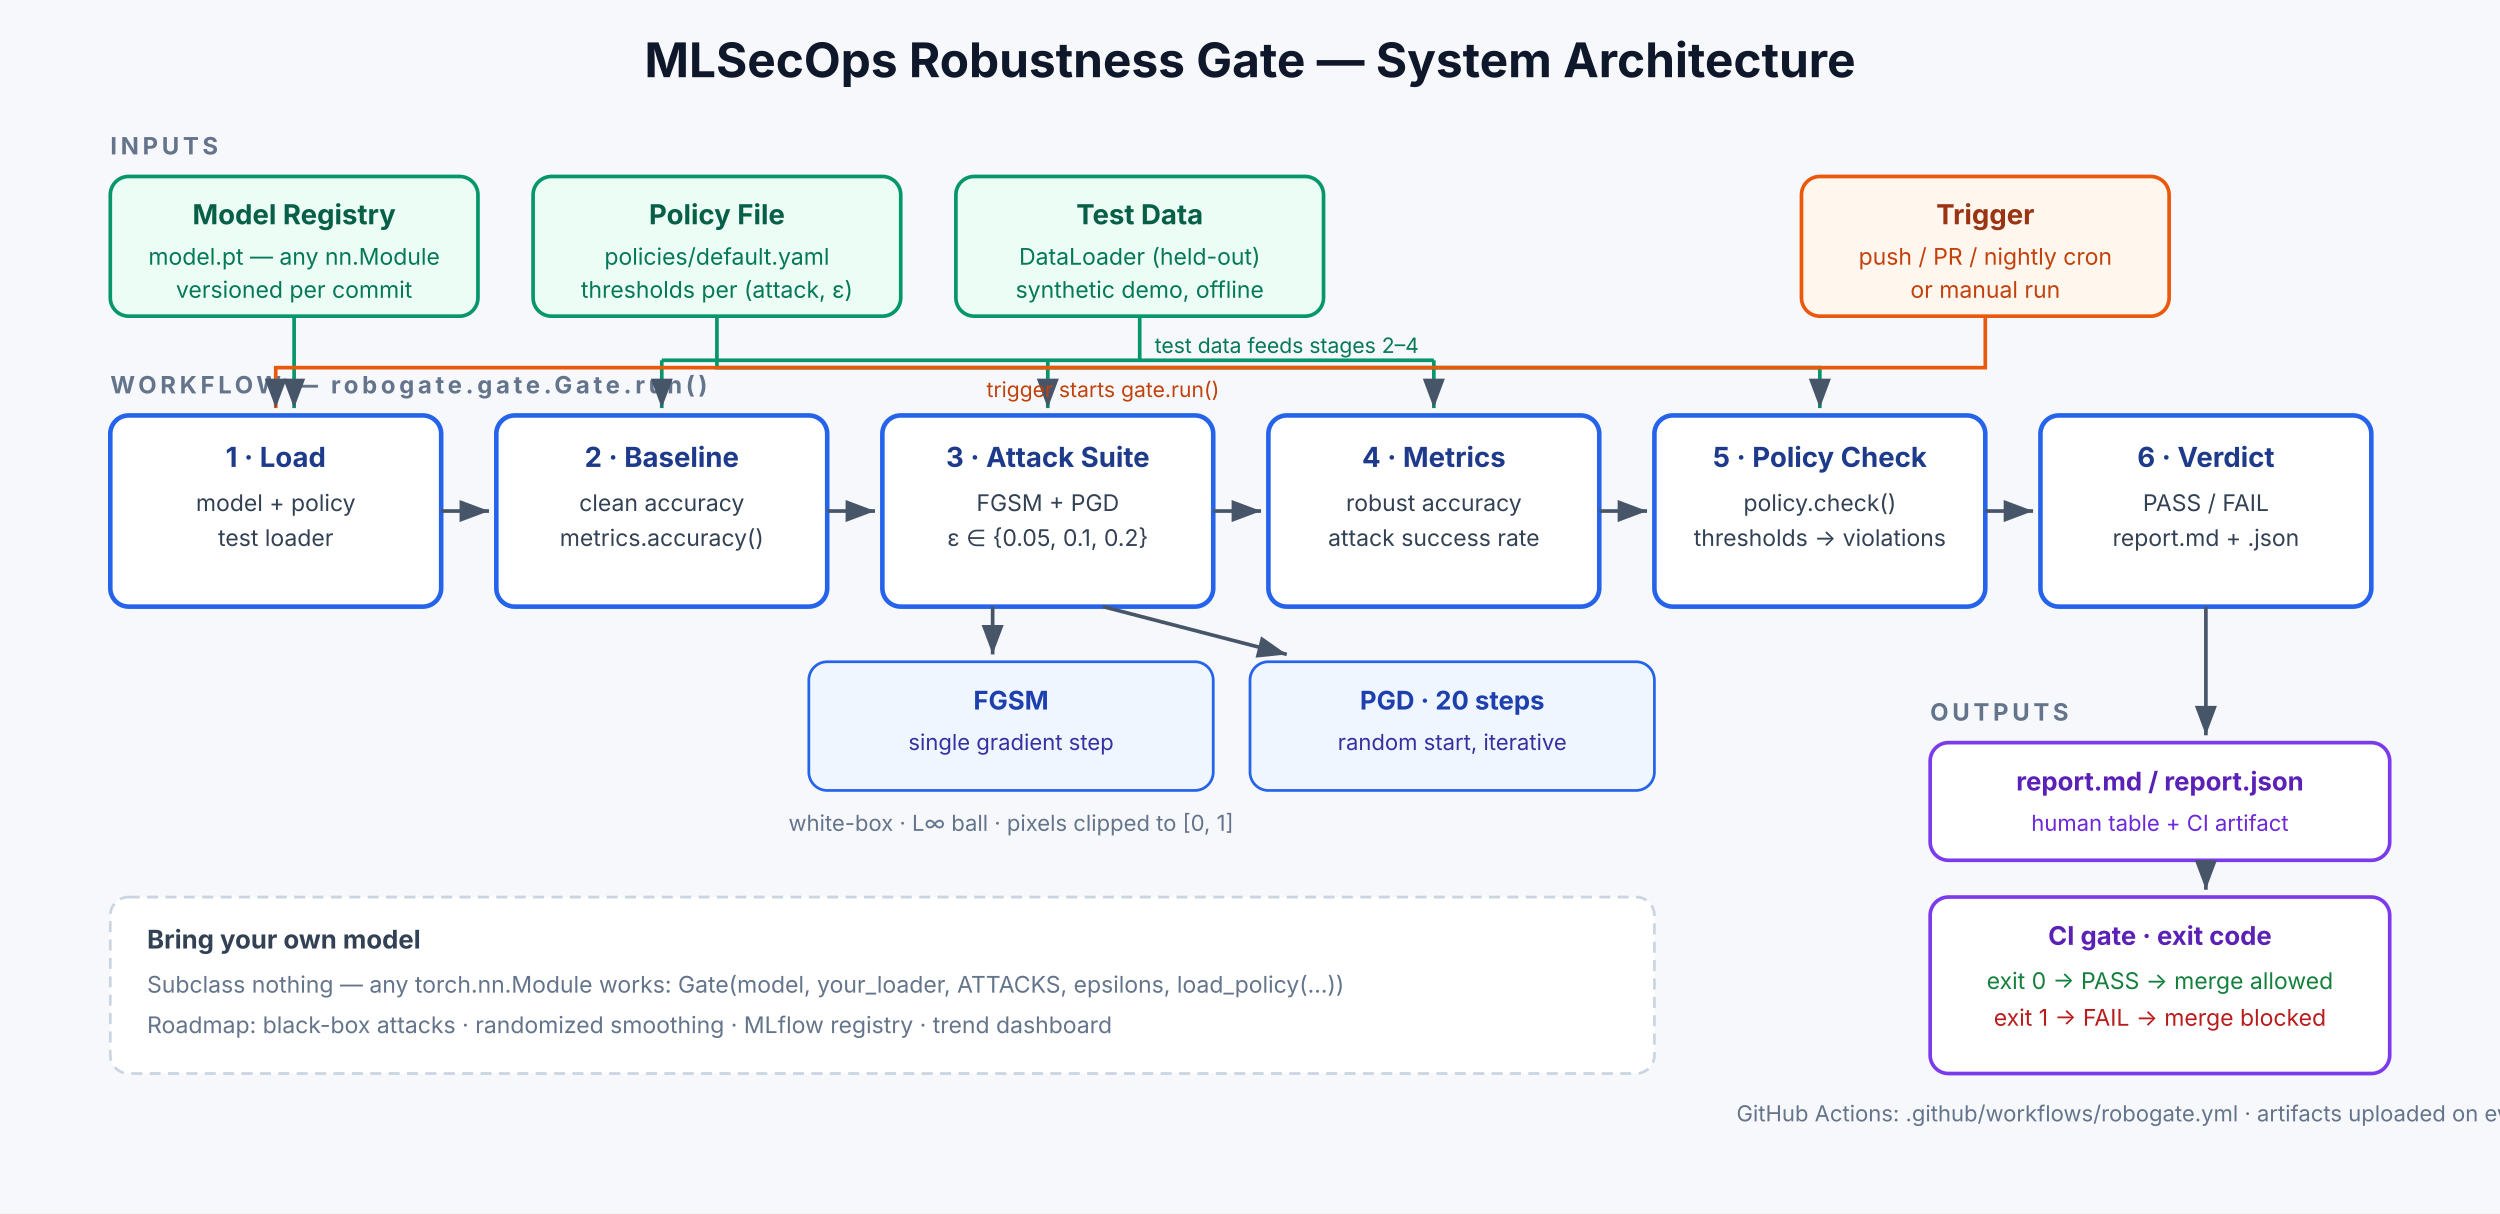
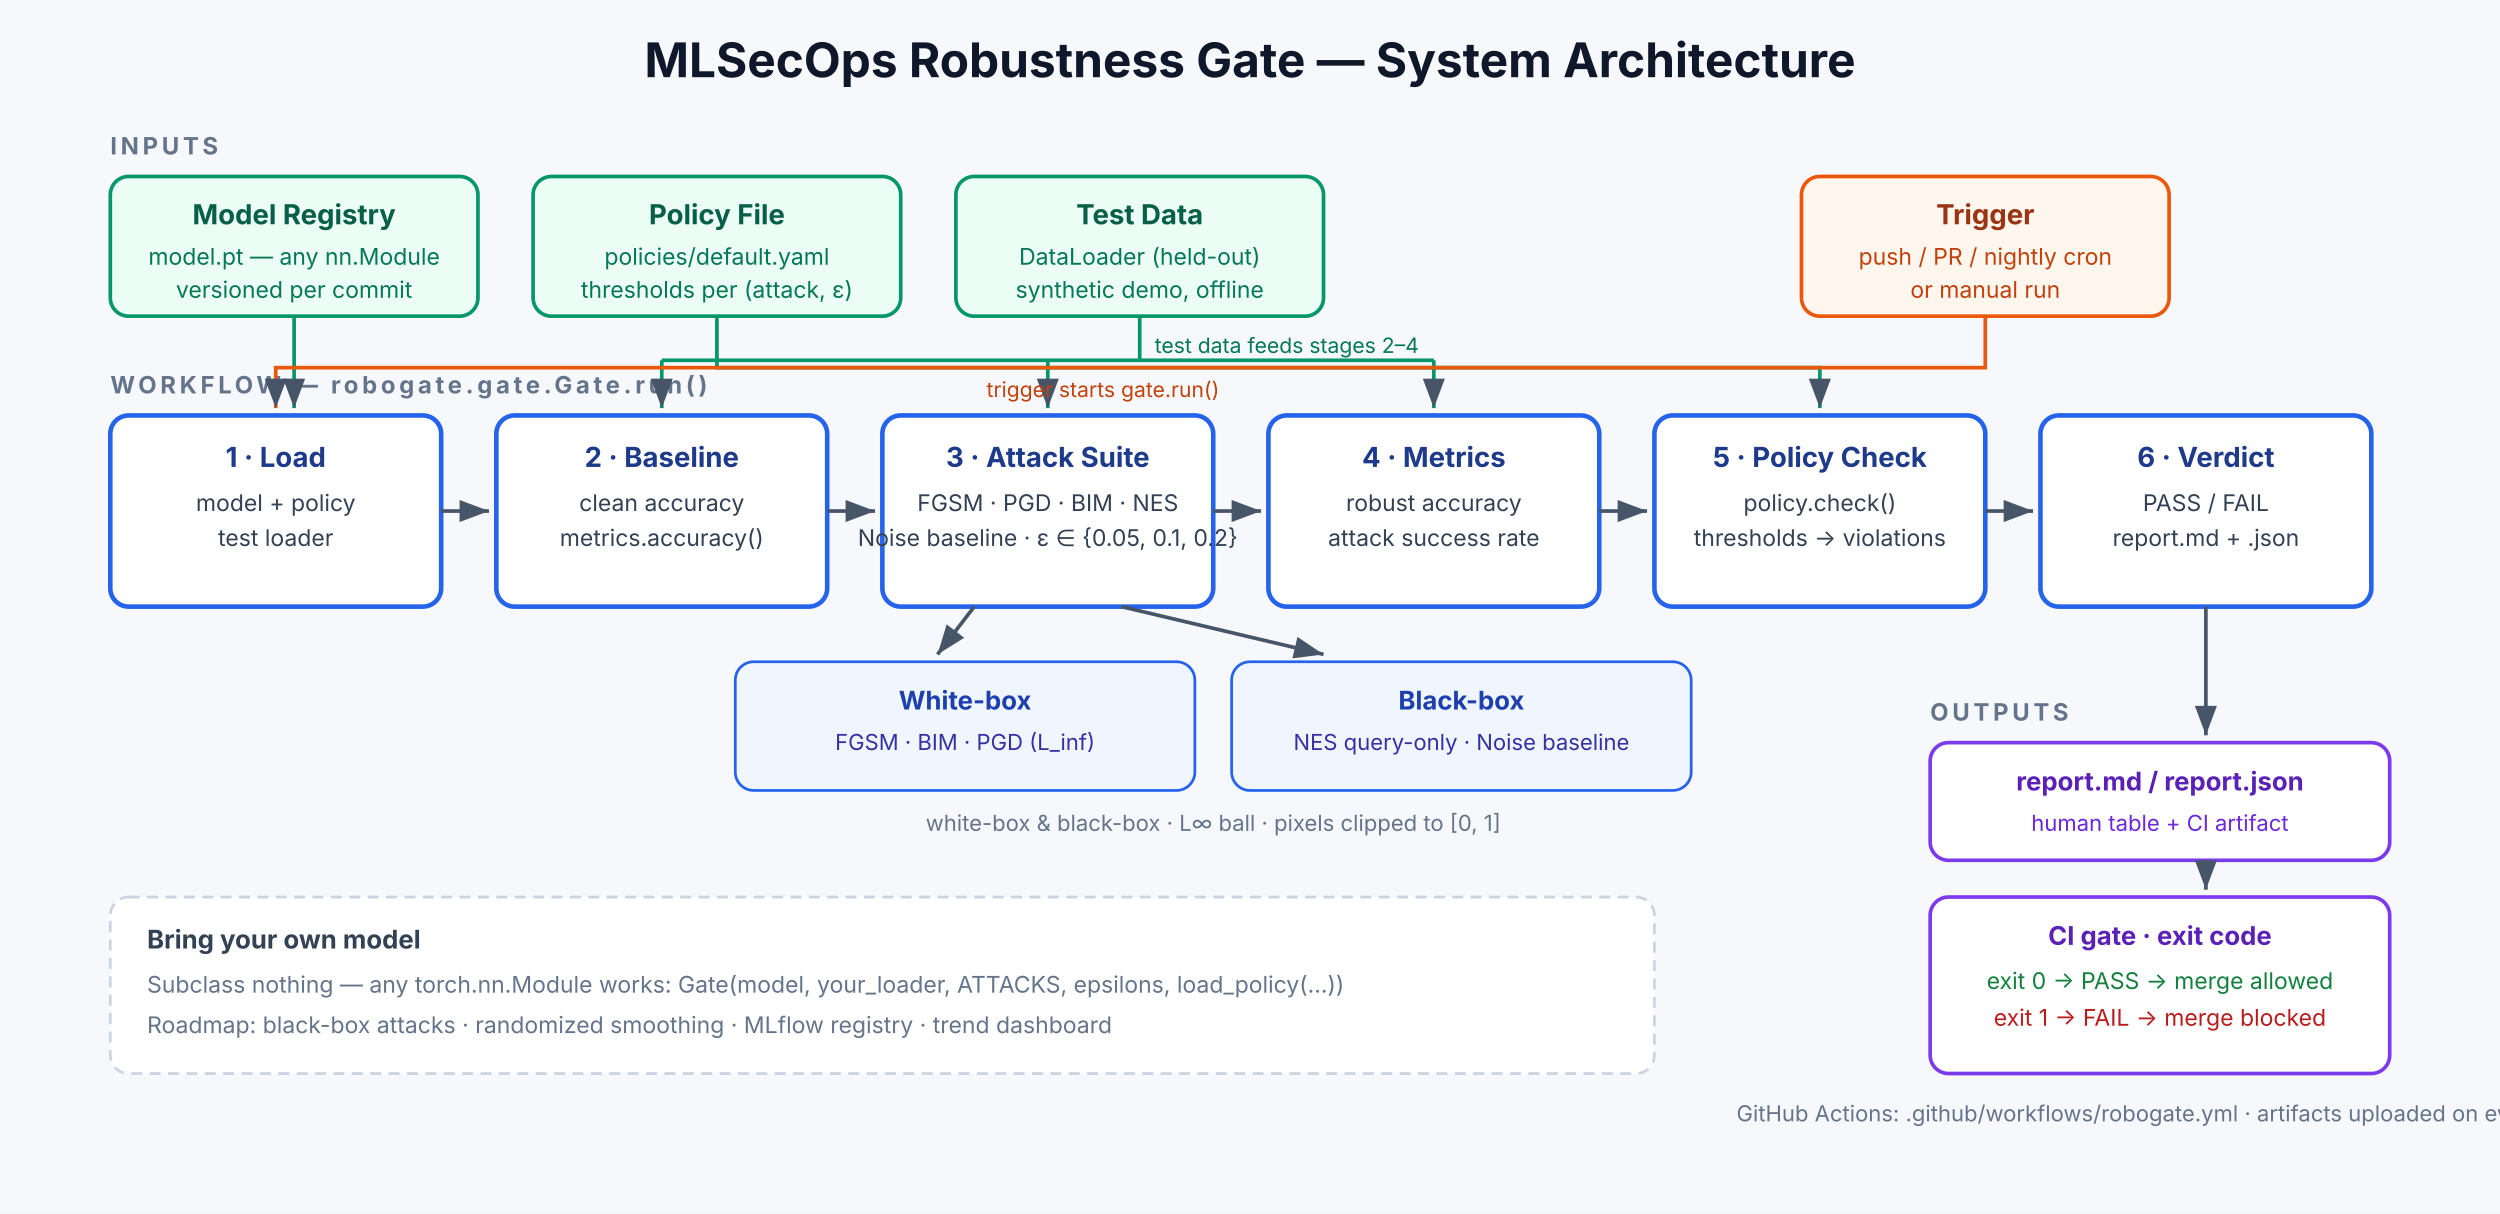
<svg xmlns="http://www.w3.org/2000/svg" width="1360" height="660" viewBox="0 0 1360 660" font-family="system-ui, -apple-system, sans-serif">
  <defs>
    <marker id="arrow" markerWidth="10" markerHeight="10" refX="8" refY="3" orient="auto">
      <path d="M0,0 L8,3 L0,6 Z" fill="#475569" />
    </marker>
  </defs>
  <rect width="1360" height="660" fill="#f6f8fb" />
  <text x="680" y="42" font-size="26" font-weight="700" text-anchor="middle" fill="#0f172a">MLSecOps Robustness Gate — System Architecture</text>
  <text x="60" y="84" font-size="13" font-weight="700" letter-spacing="2" fill="#64748b">INPUTS</text>
  <g>
    <rect x="60" y="96" width="200" height="76" rx="10" fill="#ecfdf5" stroke="#059669" stroke-width="2" />
    <text x="160" y="122" font-size="15" font-weight="700" text-anchor="middle" fill="#065f46">Model Registry</text>
    <text x="160" y="144" font-size="12.5" text-anchor="middle" fill="#047857">model.pt — any nn.Module</text>
    <text x="160" y="162" font-size="12.5" text-anchor="middle" fill="#047857">versioned per commit</text>
  </g>
  <g>
    <rect x="290" y="96" width="200" height="76" rx="10" fill="#ecfdf5" stroke="#059669" stroke-width="2" />
    <text x="390" y="122" font-size="15" font-weight="700" text-anchor="middle" fill="#065f46">Policy File</text>
    <text x="390" y="144" font-size="12.5" text-anchor="middle" fill="#047857">policies/default.yaml</text>
    <text x="390" y="162" font-size="12.5" text-anchor="middle" fill="#047857">thresholds per (attack, ε)</text>
  </g>
  <g>
    <rect x="520" y="96" width="200" height="76" rx="10" fill="#ecfdf5" stroke="#059669" stroke-width="2" />
    <text x="620" y="122" font-size="15" font-weight="700" text-anchor="middle" fill="#065f46">Test Data</text>
    <text x="620" y="144" font-size="12.5" text-anchor="middle" fill="#047857">DataLoader (held-out)</text>
    <text x="620" y="162" font-size="12.5" text-anchor="middle" fill="#047857">synthetic demo, offline</text>
  </g>
  <g>
    <rect x="980" y="96" width="200" height="76" rx="10" fill="#fff7ed" stroke="#ea580c" stroke-width="2" />
    <text x="1080" y="122" font-size="15" font-weight="700" text-anchor="middle" fill="#9a3412">Trigger</text>
    <text x="1080" y="144" font-size="12.5" text-anchor="middle" fill="#c2410c">push / PR / nightly cron</text>
    <text x="1080" y="162" font-size="12.5" text-anchor="middle" fill="#c2410c">or manual run</text>
  </g>
  <text x="60" y="214" font-size="13" font-weight="700" letter-spacing="2" fill="#64748b">WORKFLOW — robogate.gate.Gate.run()</text>
  <g id="stages">
    <rect x="60" y="226" width="180" height="104" rx="10" fill="#ffffff" stroke="#2563eb" stroke-width="2.5" />
    <text x="150" y="254" font-size="15" font-weight="700" text-anchor="middle" fill="#1e3a8a">1 · Load</text>
    <text x="150" y="278" font-size="12.5" text-anchor="middle" fill="#334155">model + policy</text>
    <text x="150" y="297" font-size="12.5" text-anchor="middle" fill="#334155">test loader</text>
    <rect x="270" y="226" width="180" height="104" rx="10" fill="#ffffff" stroke="#2563eb" stroke-width="2.5" />
    <text x="360" y="254" font-size="15" font-weight="700" text-anchor="middle" fill="#1e3a8a">2 · Baseline</text>
    <text x="360" y="278" font-size="12.5" text-anchor="middle" fill="#334155">clean accuracy</text>
    <text x="360" y="297" font-size="12.5" text-anchor="middle" fill="#334155">metrics.accuracy()</text>
    <rect x="480" y="226" width="180" height="104" rx="10" fill="#ffffff" stroke="#2563eb" stroke-width="2.5" />
    <text x="570" y="254" font-size="15" font-weight="700" text-anchor="middle" fill="#1e3a8a">3 · Attack Suite</text>
-     <text x="570" y="278" font-size="12.5" text-anchor="middle" fill="#334155">FGSM + PGD</text>
-     <text x="570" y="297" font-size="12.5" text-anchor="middle" fill="#334155">ε ∈ {0.05, 0.1, 0.2}</text>
+     <text x="570" y="278" font-size="12.5" text-anchor="middle" fill="#334155">FGSM · PGD · BIM · NES</text>
+     <text x="570" y="297" font-size="12.5" text-anchor="middle" fill="#334155">Noise baseline · ε ∈ {0.05, 0.1, 0.2}</text>
    <rect x="690" y="226" width="180" height="104" rx="10" fill="#ffffff" stroke="#2563eb" stroke-width="2.5" />
    <text x="780" y="254" font-size="15" font-weight="700" text-anchor="middle" fill="#1e3a8a">4 · Metrics</text>
    <text x="780" y="278" font-size="12.5" text-anchor="middle" fill="#334155">robust accuracy</text>
    <text x="780" y="297" font-size="12.5" text-anchor="middle" fill="#334155">attack success rate</text>
    <rect x="900" y="226" width="180" height="104" rx="10" fill="#ffffff" stroke="#2563eb" stroke-width="2.5" />
    <text x="990" y="254" font-size="15" font-weight="700" text-anchor="middle" fill="#1e3a8a">5 · Policy Check</text>
    <text x="990" y="278" font-size="12.5" text-anchor="middle" fill="#334155">policy.check()</text>
    <text x="990" y="297" font-size="12.5" text-anchor="middle" fill="#334155">thresholds → violations</text>
    <rect x="1110" y="226" width="180" height="104" rx="10" fill="#ffffff" stroke="#2563eb" stroke-width="2.5" />
    <text x="1200" y="254" font-size="15" font-weight="700" text-anchor="middle" fill="#1e3a8a">6 · Verdict</text>
    <text x="1200" y="278" font-size="12.5" text-anchor="middle" fill="#334155">PASS / FAIL</text>
    <text x="1200" y="297" font-size="12.5" text-anchor="middle" fill="#334155">report.md + .json</text>
  </g>
  <g stroke="#475569" stroke-width="2" fill="none">
    <line x1="240" y1="278" x2="266" y2="278" marker-end="url(#arrow)" />
    <line x1="450" y1="278" x2="476" y2="278" marker-end="url(#arrow)" />
    <line x1="660" y1="278" x2="686" y2="278" marker-end="url(#arrow)" />
    <line x1="870" y1="278" x2="896" y2="278" marker-end="url(#arrow)" />
    <line x1="1080" y1="278" x2="1106" y2="278" marker-end="url(#arrow)" />
  </g>
  <g stroke="#059669" stroke-width="2" fill="none">
    <line x1="160" y1="172" x2="160" y2="222" marker-end="url(#arrow)" />
    <polyline points="390,172 390,200 990,200 990,222" marker-end="url(#arrow)" />
    <line x1="620" y1="172" x2="620" y2="196" />
    <line x1="360" y1="196" x2="780" y2="196" />
    <line x1="360" y1="196" x2="360" y2="222" marker-end="url(#arrow)" />
    <line x1="570" y1="196" x2="570" y2="222" marker-end="url(#arrow)" />
    <line x1="780" y1="196" x2="780" y2="222" marker-end="url(#arrow)" />
  </g>
  <g stroke="#ea580c" stroke-width="2" fill="none">
    <polyline points="1080,172 1080,200 150,200 150,222" marker-end="url(#arrow)" />
  </g>
  <text x="700" y="192" font-size="11.5" text-anchor="middle" fill="#047857">test data feeds stages 2–4</text>
  <text x="600" y="216" font-size="11.5" text-anchor="middle" fill="#c2410c">trigger starts gate.run()</text>
  <g>
-     <rect x="440" y="360" width="220" height="70" rx="10" fill="#eff6ff" stroke="#2563eb" stroke-width="1.5" />
-     <text x="550" y="386" font-size="14" font-weight="700" text-anchor="middle" fill="#1e40af">FGSM</text>
-     <text x="550" y="408" font-size="12" text-anchor="middle" fill="#3730a3">single gradient step</text>
-     <rect x="680" y="360" width="220" height="70" rx="10" fill="#eff6ff" stroke="#2563eb" stroke-width="1.5" />
-     <text x="790" y="386" font-size="14" font-weight="700" text-anchor="middle" fill="#1e40af">PGD · 20 steps</text>
-     <text x="790" y="408" font-size="12" text-anchor="middle" fill="#3730a3">random start, iterative</text>
-     <line x1="540" y1="330" x2="540" y2="356" stroke="#475569" stroke-width="2" marker-end="url(#arrow)" />
-     <line x1="600" y1="330" x2="700" y2="356" stroke="#475569" stroke-width="2" marker-end="url(#arrow)" />
-     <text x="550" y="452" font-size="12" text-anchor="middle" fill="#64748b">white-box · L∞ ball · pixels clipped to [0, 1]</text>
+     <rect x="400" y="360" width="250" height="70" rx="10" fill="#eff6ff" stroke="#2563eb" stroke-width="1.5" />
+     <text x="525" y="386" font-size="14" font-weight="700" text-anchor="middle" fill="#1e40af">White-box</text>
+     <text x="525" y="408" font-size="12" text-anchor="middle" fill="#3730a3">FGSM · BIM · PGD (L_inf)</text>
+     <rect x="670" y="360" width="250" height="70" rx="10" fill="#eff6ff" stroke="#2563eb" stroke-width="1.5" />
+     <text x="795" y="386" font-size="14" font-weight="700" text-anchor="middle" fill="#1e40af">Black-box</text>
+     <text x="795" y="408" font-size="12" text-anchor="middle" fill="#3730a3">NES query-only · Noise baseline</text>
+     <line x1="530" y1="330" x2="510" y2="356" stroke="#475569" stroke-width="2" marker-end="url(#arrow)" />
+     <line x1="610" y1="330" x2="720" y2="356" stroke="#475569" stroke-width="2" marker-end="url(#arrow)" />
+     <text x="660" y="452" font-size="12" text-anchor="middle" fill="#64748b">white-box &amp; black-box · L∞ ball · pixels clipped to [0, 1]</text>
  </g>
  <text x="1050" y="392" font-size="13" font-weight="700" letter-spacing="2" fill="#64748b">OUTPUTS</text>
  <g>
    <rect x="1050" y="404" width="250" height="64" rx="10" fill="#ffffff" stroke="#7c3aed" stroke-width="2" />
    <text x="1175" y="430" font-size="14" font-weight="700" text-anchor="middle" fill="#5b21b6">report.md / report.json</text>
    <text x="1175" y="452" font-size="12" text-anchor="middle" fill="#6d28d9">human table + CI artifact</text>
    <line x1="1200" y1="330" x2="1200" y2="400" stroke="#475569" stroke-width="2" marker-end="url(#arrow)" />
  </g>
  <g>
    <rect x="1050" y="488" width="250" height="96" rx="10" fill="#ffffff" stroke="#7c3aed" stroke-width="2" />
    <text x="1175" y="514" font-size="14" font-weight="700" text-anchor="middle" fill="#5b21b6">CI gate · exit code</text>
    <text x="1175" y="538" font-size="12.5" text-anchor="middle" fill="#15803d">exit 0 → PASS → merge allowed</text>
    <text x="1175" y="558" font-size="12.5" text-anchor="middle" fill="#b91c1c">exit 1 → FAIL → merge blocked</text>
    <line x1="1200" y1="468" x2="1200" y2="484" stroke="#475569" stroke-width="2" marker-end="url(#arrow)" />
  </g>
  <text x="1175" y="610" font-size="12" text-anchor="middle" fill="#64748b">GitHub Actions: .github/workflows/robogate.yml · artifacts uploaded on every run</text>
  <g>
    <rect x="60" y="488" width="840" height="96" rx="10" fill="#ffffff" stroke="#cbd5e1" stroke-width="1.5" stroke-dasharray="6 4" />
    <text x="80" y="516" font-size="14" font-weight="700" fill="#334155">Bring your own model</text>
    <text x="80" y="540" font-size="12.5" fill="#64748b">Subclass nothing — any torch.nn.Module works: Gate(model, your_loader, ATTACKS, epsilons, load_policy(...))</text>
    <text x="80" y="562" font-size="12.5" fill="#64748b">Roadmap: black-box attacks · randomized smoothing · MLflow registry · trend dashboard</text>
  </g>
</svg>
